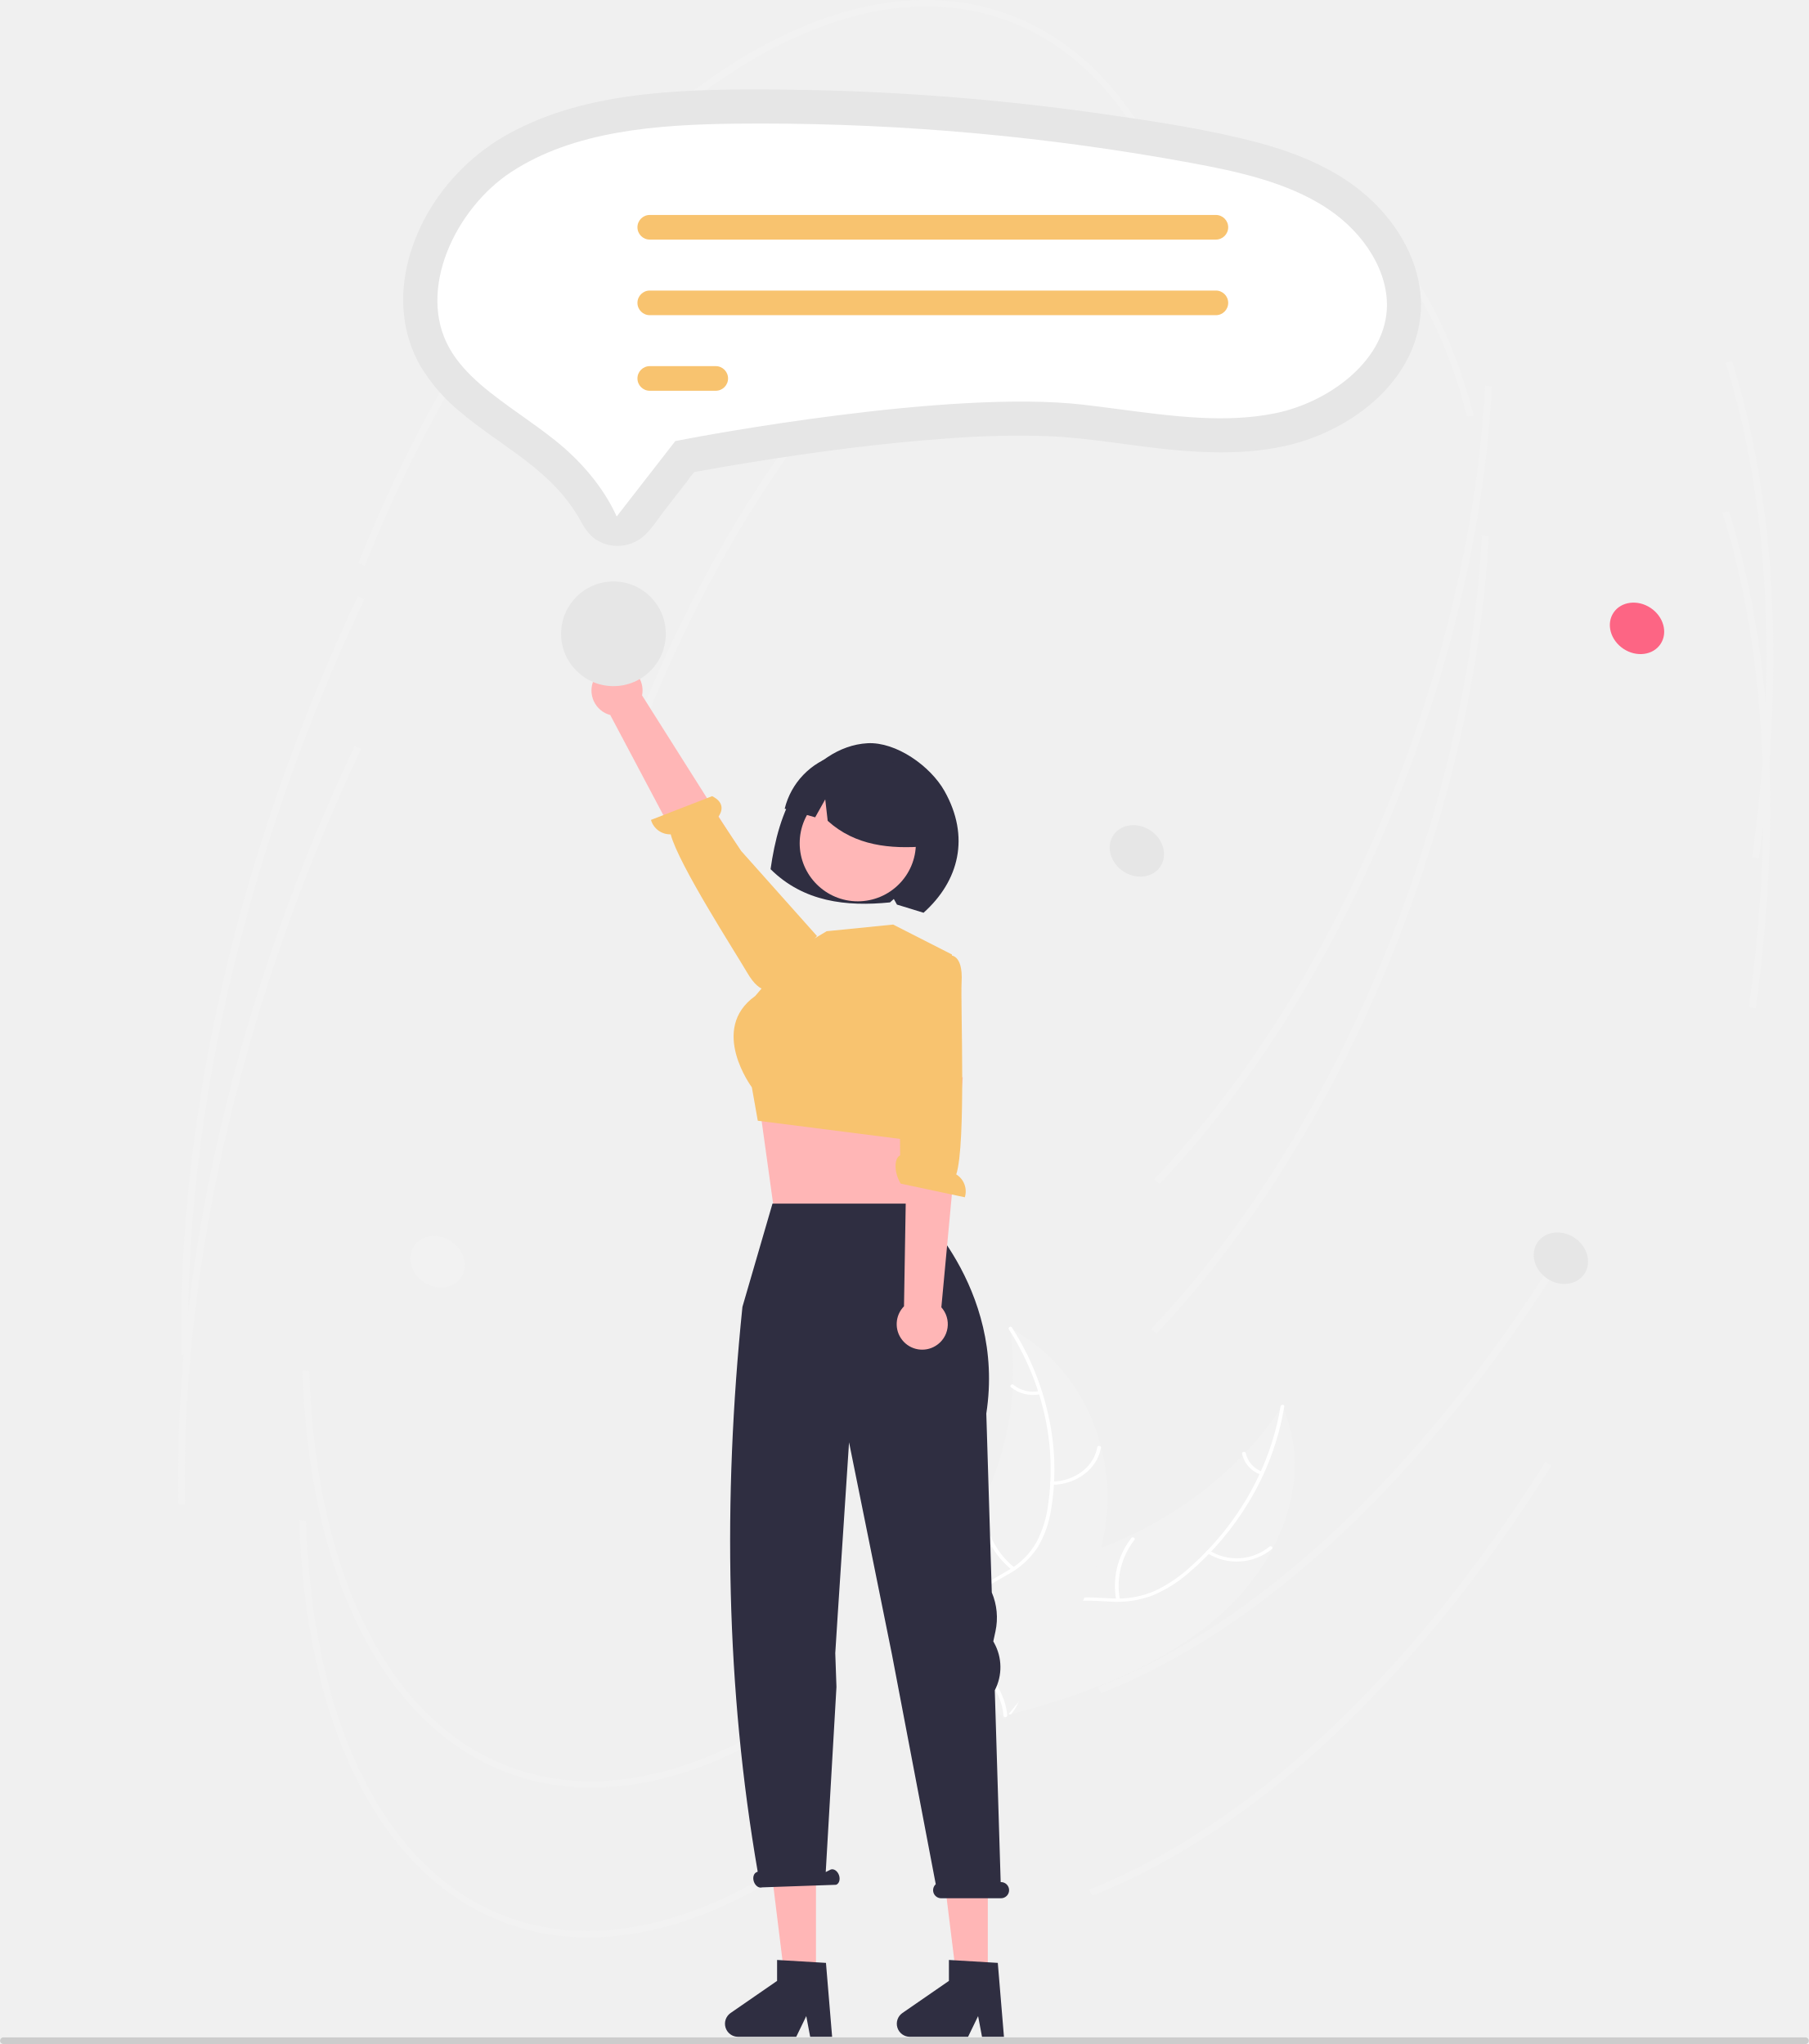
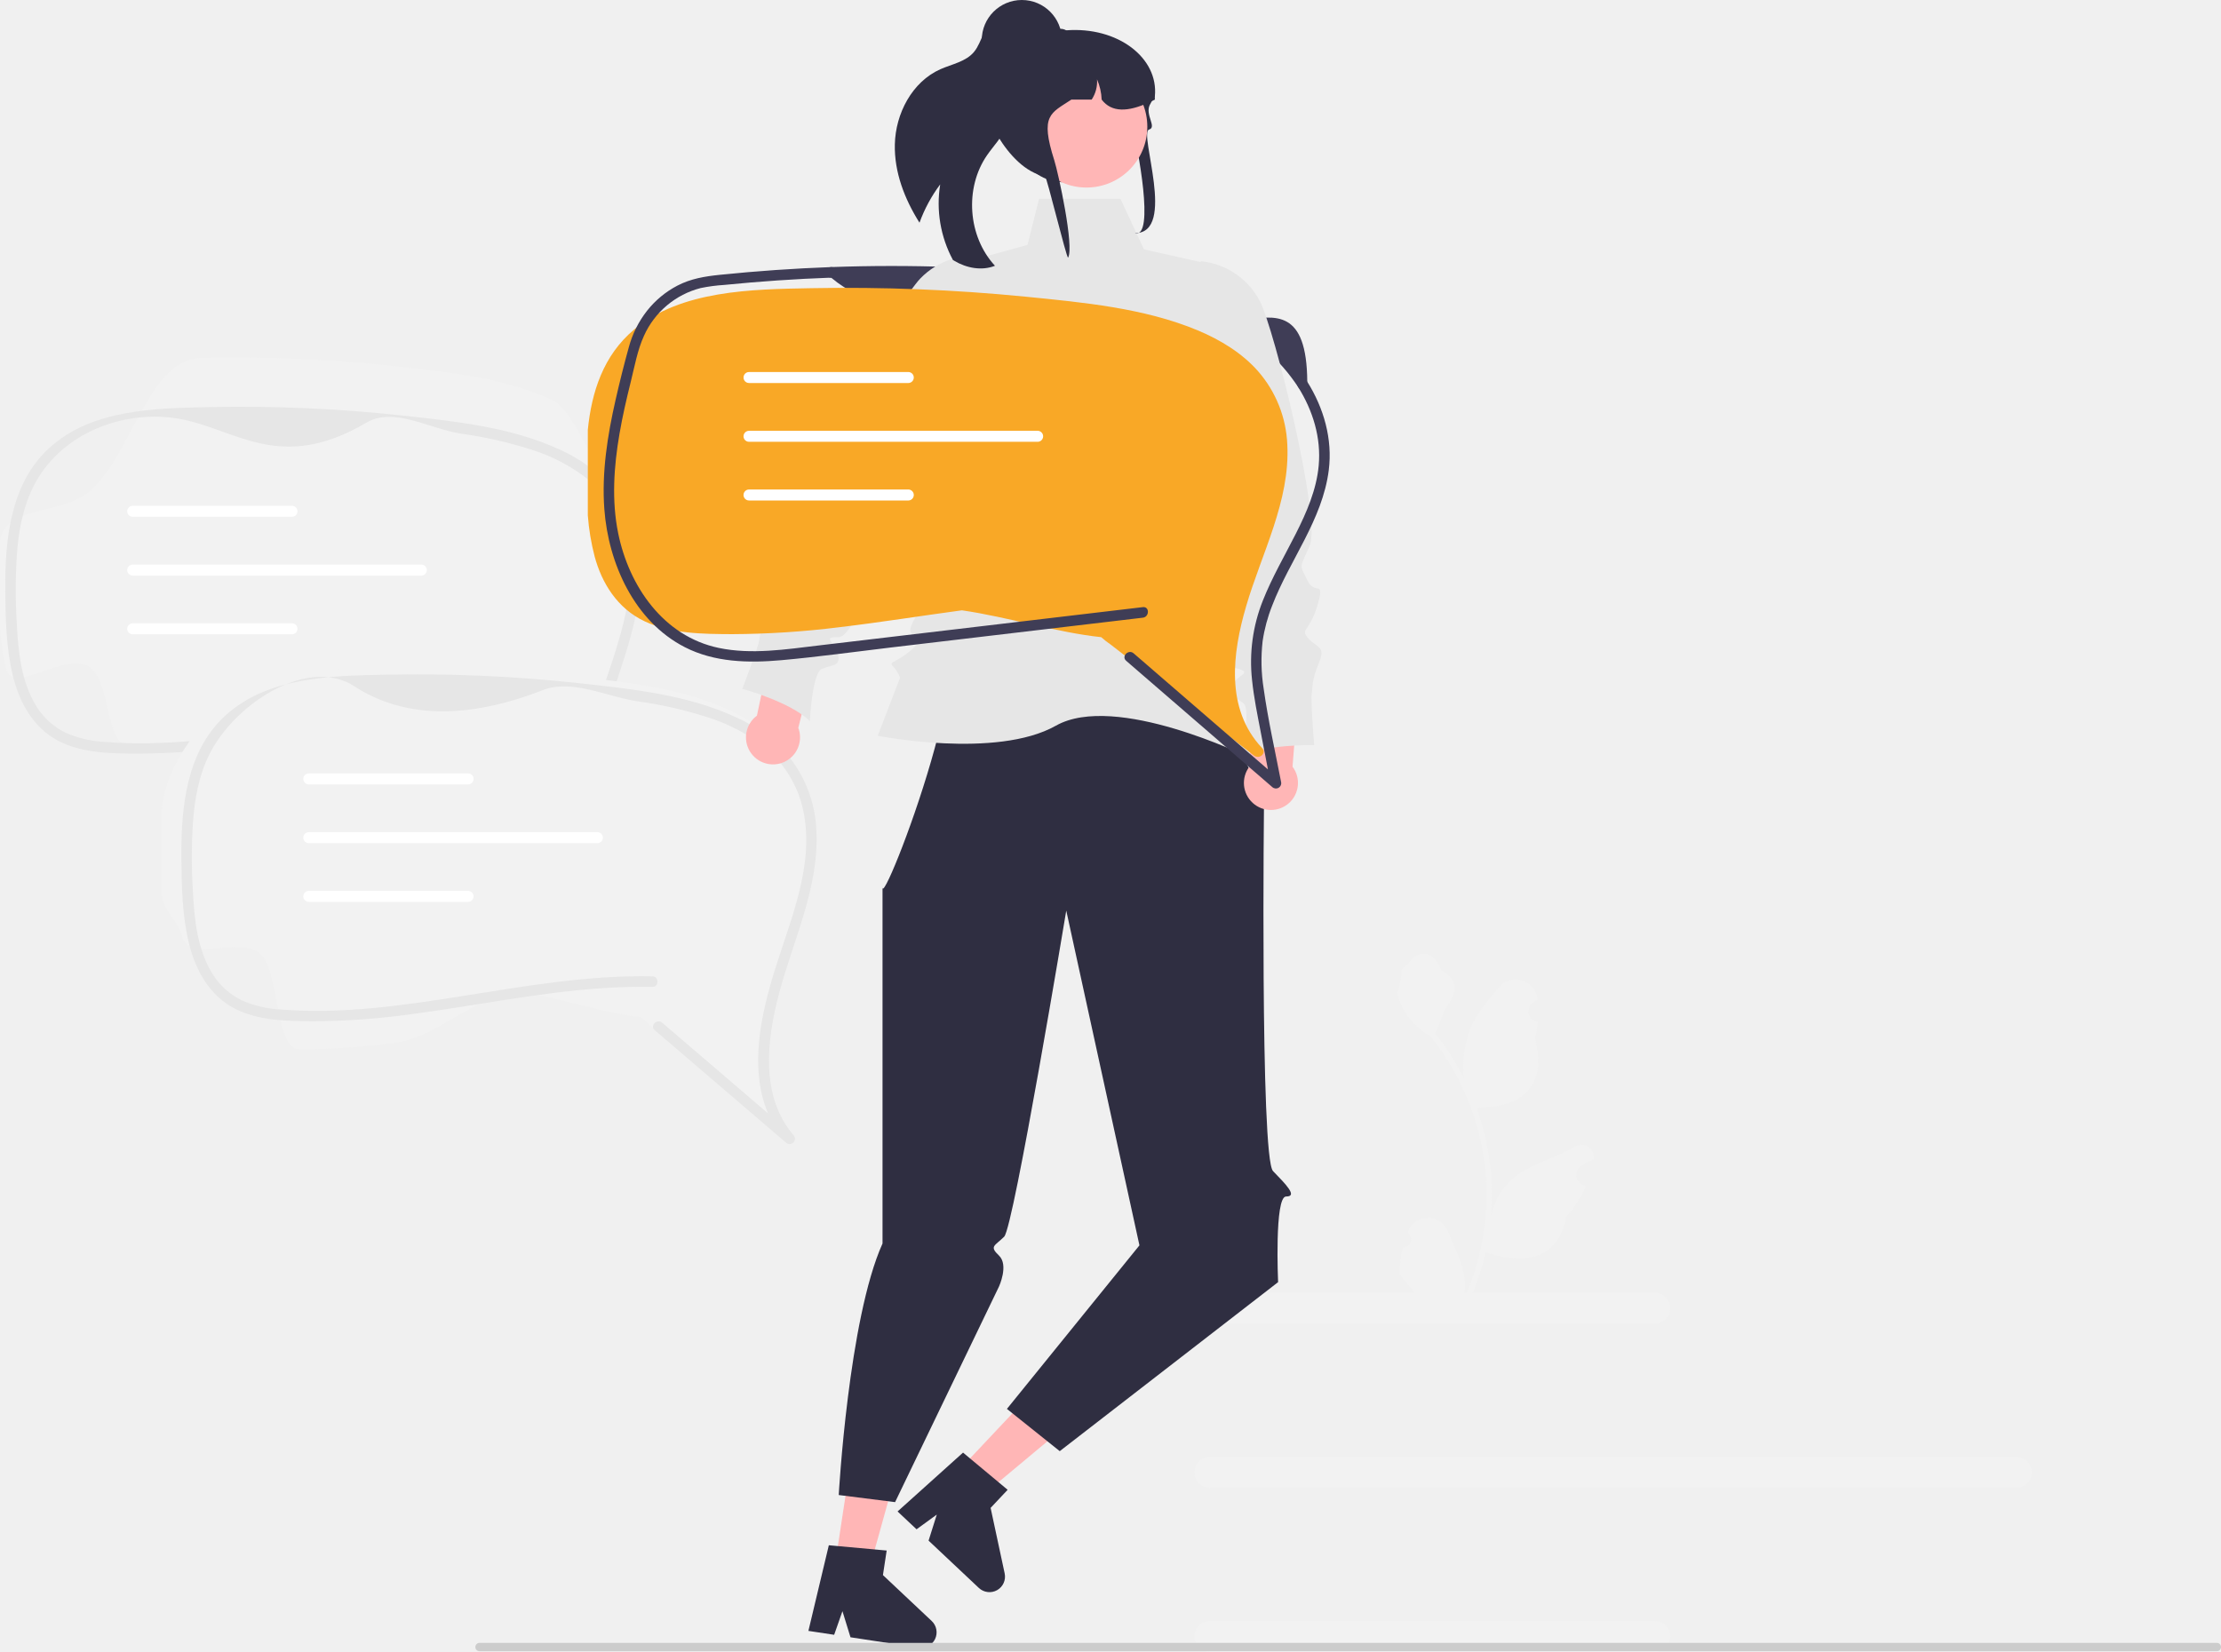
- <svg xmlns="http://www.w3.org/2000/svg" data-name="Layer 1" width="652.675" height="737.697" viewBox="0 0 652.675 737.697">
-   <path d="M716.054,662.011c20.719-19.504,31.402-48.723,20.271-73.439-16.204,24.871-42.88,44.458-73.808,54.195-12.046,3.792-25.899,6.921-32.451,16.486-4.077,5.952-4.374,13.406-2.537,20.146,1.837,6.74,5.619,12.939,9.364,19.054l.021,1.729C666.234,692.723,695.336,681.516,716.054,662.011Z" transform="translate(-273.6623 -81.15133)" fill="#f2f2f2" />
-   <path d="M735.702,588.703c-3.493,21.524-14.924,42.218-32.402,57.818a51.441,51.441,0,0,1-12.769,8.707,33.523,33.523,0,0,1-15.297,2.826c-4.945-.157-9.983-.816-14.886.074a18.158,18.158,0,0,0-11.917,7.741c-3.251,4.781-4.33,10.292-5.17,15.713-.933,6.019-1.792,12.283-5.755,17.461-.48.627.668,1.238,1.148.612,6.895-9.008,4.588-20.521,9.24-30.235,2.171-4.533,5.927-8.525,11.543-9.894,4.911-1.197,10.106-.522,15.112-.325a35.978,35.978,0,0,0,15.075-2.28,48.262,48.262,0,0,0,13.107-8.249,103.579,103.579,0,0,0,21.586-25.549A96.834,96.834,0,0,0,737.049,588.728c.121-.744-1.226-.763-1.346-.025Z" transform="translate(-273.6623 -81.15133)" fill="#fff" />
-   <path d="M709.289,641.711a20.135,20.135,0,0,0,23.31-1.489c.615-.53-.304-1.385-.92-.855a18.641,18.641,0,0,1-21.687,1.346c-.697-.447-1.397.553-.704.997Z" transform="translate(-273.6623 -81.15133)" fill="#fff" />
-   <path d="M677.73,658.422a27.075,27.075,0,0,1,5.272-21.545c.478-.629-.671-1.24-1.148-.612a28.152,28.152,0,0,0-5.434,22.429c.144.744,1.452.467,1.309-.273Z" transform="translate(-273.6623 -81.15133)" fill="#fff" />
-   <path d="M729.007,612.26a9.154,9.154,0,0,1-5.875-6.7c-.133-.745-1.441-.467-1.309.273a10.249,10.249,0,0,0,6.481,7.424.761.761,0,0,0,.926-.193.545.545,0,0,0-.222-.804Z" transform="translate(-273.6623 -81.15133)" fill="#fff" />
-   <path d="M638.076,560.469c.068.467.135.934.195,1.408a101.684,101.684,0,0,1,.849,18.948c-.015.489-.038.985-.069,1.473a110.234,110.234,0,0,1-12.318,44.092,115.865,115.865,0,0,1-10.038,15.956c-5.258,7.029-11.603,14.287-13.816,22.182a18.145,18.145,0,0,0-.547,2.496l32.155,33.046c.116.043.225.093.341.137l1.214,1.37c.217-.251.437-.515.654-.765.127-.145.246-.297.373-.442.082-.099.164-.198.245-.283.028-.033.055-.066.074-.093.081-.085.145-.172.217-.251q1.846-2.209,3.663-4.448c.009-.006.009-.006.01-.02,9.195-11.394,17.376-23.555,23.172-36.408.174-.387.358-.78.517-1.181a103.131,103.131,0,0,0,6.055-17.878,88.69,88.69,0,0,0,1.765-10.099,73.201,73.201,0,0,0-1.778-26.203c-4.329-17.142-14.921-32.891-31.647-42.326C638.934,560.938,638.513,560.704,638.076,560.469Z" transform="translate(-273.6623 -81.15133)" fill="#f2f2f2" />
-   <path d="M637.666,560.898c12.128,19.013,17.342,41.515,14.199,63.113a40.428,40.428,0,0,1-4.161,13.631,27.288,27.288,0,0,1-10.255,10.258c-4.058,2.461-8.536,4.57-11.835,7.845a14.415,14.415,0,0,0-4.151,12.414c.718,5.518,3.675,10.482,6.761,15.25,3.426,5.294,7.082,10.745,7.506,16.952.051.752,1.392.639,1.34-.112-.738-10.799-10.558-18.784-13.576-28.974-1.408-4.755-1.176-9.907,2.359-13.937,3.091-3.524,7.708-5.703,11.841-8.164a29.571,29.571,0,0,0,10.457-9.705,37.744,37.744,0,0,0,4.749-13.442,88.277,88.277,0,0,0-.471-31.69,97.483,97.483,0,0,0-13.671-34.123c-.419-.657-1.508.032-1.092.684Z" transform="translate(-273.6623 -81.15133)" fill="#fff" />
-   <path d="M653.313,617.038c8.807-.08,16.321-5.82,17.58-13.381.124-.745-1.202-.947-1.327-.201-1.179,7.083-8.15,12.343-16.383,12.418-.866.008-.732,1.172.129,1.164Z" transform="translate(-273.6623 -81.15133)" fill="#fff" />
-   <path d="M639.695,646.887a28.747,28.747,0,0,1-10.722-19.96c-.054-.752-1.395-.639-1.34.112A29.922,29.922,0,0,0,638.839,647.79c.63.519,1.483-.387.856-.903Z" transform="translate(-273.6623 -81.15133)" fill="#fff" />
-   <path d="M648.645,583.209a11.295,11.295,0,0,1-9.334-2.276c-.622-.525-1.475.381-.856.903a12.656,12.656,0,0,0,10.32,2.538c.358-.07.639-.295.606-.638a.658.658,0,0,0-.735-.526Z" transform="translate(-273.6623 -81.15133)" fill="#fff" />
-   <path d="M563.568,699.199c-40.021,27.363-79.812,34.308-112.042,19.555-41.361-18.932-66.416-71.057-68.74-143.009l2.45.23c2.291,70.95,26.754,122.238,67.114,140.712,31.367,14.357,70.298,7.457,109.623-19.43Z" transform="translate(-273.6623 -81.15133)" fill="#f2f2f2" />
-   <path d="M810.887,235.88c-3.941,43.423-15.169,89.211-32.778,133.39-21.775,54.633-51.526,102.754-86.037,139.159l-1.915-1.67c34.344-36.231,63.959-84.139,85.643-138.546,19.597-49.167,31.254-100.332,33.724-147.942l2.447.41Q811.583,228.224,810.887,235.88Z" transform="translate(-273.6623 -81.15133)" fill="#f2f2f2" />
-   <path d="M704.571,174.166l-2.379.261c-10.607-41.684-31.168-70.563-59.462-83.514-35.968-16.463-80.443-5.408-125.234,31.13-45.018,36.724-84.872,94.733-112.217,163.343l-2.308-1.056C430.436,215.42,470.493,157.131,515.764,120.203c45.498-37.115,90.881-48.252,127.79-31.357C672.658,102.167,693.757,131.671,704.571,174.166Z" transform="translate(-273.6623 -81.15133)" fill="#f2f2f2" />
-   <path d="M836.584,537.075C788.111,614.191,729.304,669.29,670.994,692.223l-1.18-2.163C727.721,667.286,786.184,612.469,834.435,535.705Z" transform="translate(-273.6623 -81.15133)" fill="#f2f2f2" />
-   <path d="M911.37,364.301q-1.198,13.201-3.072,26.725l-2.431-.589c9.329-67.283,6.02-128.974-9.573-178.416l2.343-.392C912.237,254.759,916.561,307.108,911.37,364.301Z" transform="translate(-273.6623 -81.15133)" fill="#f2f2f2" />
-   <path d="M405.096,297.455c-6.222,13.107-12.139,26.685-17.589,40.358-31.361,78.682-47.253,159.038-45.954,232.383l-2.451-.262c-1.3-73.619,14.638-154.251,46.097-233.178,5.465-13.711,11.4-27.328,17.64-40.472Z" transform="translate(-273.6623 -81.15133)" fill="#f2f2f2" />
-   <path d="M562.391,753.263c-40.021,27.363-79.812,34.308-112.042,19.555-41.361-18.932-66.416-71.057-68.74-143.009l2.45.23c2.291,70.95,26.754,122.238,67.114,140.712,31.367,14.357,70.298,7.457,109.623-19.43Z" transform="translate(-273.6623 -81.15133)" fill="#f2f2f2" />
-   <path d="M809.711,289.944c-3.941,43.423-15.169,89.211-32.778,133.39-21.775,54.633-51.526,102.754-86.037,139.159l-1.915-1.67c34.344-36.231,63.959-84.139,85.643-138.546,19.597-49.167,31.254-100.332,33.724-147.942l2.447.41Q810.407,282.287,809.711,289.944Z" transform="translate(-273.6623 -81.15133)" fill="#f2f2f2" />
-   <path d="M805.394,231.23l-2.379.261c-10.607-41.684-31.168-70.563-59.462-83.514-35.968-16.463-80.443-5.408-125.234,31.13-45.018,36.724-84.872,94.733-112.217,163.343l-2.308-1.056c27.466-68.909,67.523-127.198,112.794-164.127,45.498-37.115,90.881-48.252,127.79-31.357C773.482,159.231,794.581,188.735,805.394,231.23Z" transform="translate(-273.6623 -81.15133)" fill="#f2f2f2" />
-   <path d="M833.407,610.138c-48.472,77.116-107.28,132.216-165.59,155.148l-1.18-2.163C724.544,740.35,783.007,685.532,831.258,608.769Z" transform="translate(-273.6623 -81.15133)" fill="#f2f2f2" />
-   <path d="M910.193,418.365q-1.198,13.201-3.072,26.725l-2.431-.589c9.329-67.283,6.02-128.974-9.573-178.416l2.343-.392C911.061,308.822,915.384,361.172,910.193,418.365Z" transform="translate(-273.6623 -81.15133)" fill="#f2f2f2" />
-   <path d="M403.92,351.519c-6.222,13.107-12.139,26.685-17.589,40.358-31.361,78.682-47.253,159.038-45.954,232.383l-2.451-.262c-1.3-73.619,14.638-154.251,46.097-233.178,5.465-13.711,11.4-27.328,17.64-40.472Z" transform="translate(-273.6623 -81.15133)" fill="#f2f2f2" />
-   <ellipse cx="864.324" cy="307.932" rx="8.857" ry="10.195" transform="translate(-144.4767 775.8252) rotate(-56.36398)" fill="#fd6584" />
-   <path d="M561.388,365.494c5.673-8.694,14.937-15.526,25.253-16.103,10.317-.577,22.714,8.208,27.806,17.248,9.314,16.535,5.272,32.435-7.556,43.935-1.742-.591-7.824-2.376-9.595-2.946l-1.123-2.028-1.385,1.233c-15.853,1.582-31.167-.18-43.098-11.992C553.173,384.561,555.715,374.188,561.388,365.494Z" transform="translate(-273.6623 -81.15133)" fill="#2f2e41" />
-   <polygon points="330.231 400.404 328.357 417.785 329.46 440.578 278.975 434.58 274.231 400.404 280.275 400.463 330.231 400.404" fill="#ffb6b6" />
-   <circle cx="309.503" cy="304.328" r="20.964" fill="#ffb7b7" />
-   <path d="M559.936,424.43l11.996-7.198,23.993-2.399,21.206,10.799-.213,32.988-13.453,34.214L547.083,485.636l-2.142-12.068s-15.595-20.946,1.2-32.942Z" transform="translate(-273.6623 -81.15133)" fill="#f8c36f" />
-   <path d="M575.327,353.642a26.331,26.331,0,0,1,32.316,32.959c-12.768,1.019-25.388-.173-35.337-9.206l-.885-7.749-3.63,6.484q-5.492-1.545-11.001-3.109A26.885,26.885,0,0,1,575.327,353.642Z" transform="translate(-273.6623 -81.15133)" fill="#2f2e41" />
-   <path d="M487.935,326.477a9.157,9.157,0,0,0,5.919,12.733l39.058,73.696,15.765-12.168-43.35-68.615a9.207,9.207,0,0,0-17.392-5.647Z" transform="translate(-273.6623 -81.15133)" fill="#ffb6b6" />
-   <path d="M552.005,437.809s-3.619,3.21-8.766-5.654c-4.121-7.096-24.671-38.87-27.581-49.885a7.194,7.194,0,0,1-7.118-5.208l22.074-8.568c4.799,2.399,3.467,5.725,2.25,7.445l8.221,12.331,27.346,30.688-13.768,16.576Z" transform="translate(-273.6623 -81.15133)" fill="#f8c36f" />
-   <path d="M925.147,818.849H274.853a1.191,1.191,0,0,1,0-2.381H925.147a1.191,1.191,0,0,1,0,2.381Z" transform="translate(-273.6623 -81.15133)" fill="#ccc" />
-   <path d="M769.462,154.332c-11.737-11.569-27.41-17.954-43.128-22.039-17.792-4.624-36.19-7.348-54.367-9.961q-28.414-4.085-57.054-6.302-28.601-2.205-57.306-2.525c-17.052-.191-34.218-.197-51.186,1.695-15.982,1.782-31.926,5.358-46.335,12.698a76.616,76.616,0,0,0-31.103,28.468c-6.896,11.367-10.996,24.992-9.57,38.354a47.036,47.036,0,0,0,6.012,18.678A64.802,64.802,0,0,0,439.976,230.032c11.906,10.053,26.14,17.402,36.382,29.35a58.095,58.095,0,0,1,7.047,10.172c1.487,2.754,3.16,5.125,5.926,6.732A14.396,14.396,0,0,0,505.268,275.175c3.191-2.504,5.482-6.364,7.951-9.541l8.609-11.079a17.414,17.414,0,0,1,2.152-2.77c.58-.48-.377-.057-.187-.177.104-.066.288-.029.402-.076a9.347,9.347,0,0,1,1.755-.326q9.429-1.734,18.899-3.243c23.31-3.761,46.771-6.864,70.33-8.536a327.163,327.163,0,0,1,36.506-.871c15.744.644,31.27,3.77,46.956,5.119,16.888,1.452,34.628,1.251,50.541-5.261,12.737-5.212,24.564-13.981,31.46-26.093a43.887,43.887,0,0,0,5.672-18.701C787.156,178.694,779.898,164.618,769.462,154.332Z" transform="translate(-273.6623 -81.15133)" fill="#e6e6e6" />
-   <path d="M548.221,125.74q-4.505,0-9.005.048c-28.804.306-58.572,2.634-81.162,17.481-20.051,13.179-34.104,42.533-22.211,63.585,5.461,9.667,15.355,16.703,25.831,24.152,4.106,2.92,8.352,5.94,12.421,9.192,8.889,7.104,17.26,16.637,22.076,27.357l21.151-27.219,3.996-.765c3.845-.736,94.712-17.966,143.105-12.372,4.45.515,8.949,1.107,13.3,1.679,19.66,2.587,38.229,5.028,56.055,1.423,18.611-3.766,39.046-18.139,40.262-37.36.833-13.159-7.728-27.594-21.809-36.776-14.238-9.284-31.995-13.117-48.963-16.247A856.345,856.345,0,0,0,548.221,125.74Z" transform="translate(-273.6623 -81.15133)" fill="#fff" />
-   <path d="M712.369,167.623H508.106a4.444,4.444,0,0,1,0-8.889H712.369a4.444,4.444,0,0,1,0,8.889Z" transform="translate(-273.6623 -81.15133)" fill="#f8c36f" />
-   <path d="M712.369,194.902H508.106a4.444,4.444,0,1,1,0-8.889H712.369a4.444,4.444,0,0,1,0,8.889Z" transform="translate(-273.6623 -81.15133)" fill="#f8c36f" />
-   <path d="M531.91,222.181H508.106a4.444,4.444,0,0,1,0-8.889H531.91a4.444,4.444,0,0,1,0,8.889Z" transform="translate(-273.6623 -81.15133)" fill="#f8c36f" />
-   <circle cx="221.342" cy="228.743" r="18.89" fill="#e6e6e6" />
-   <ellipse cx="431.556" cy="536.534" rx="8.857" ry="10.195" transform="translate(-527.8556 517.49) rotate(-56.36398)" fill="#f2f2f2" />
-   <ellipse cx="836.855" cy="535.248" rx="8.857" ry="10.195" transform="translate(-345.9873 854.3582) rotate(-56.36398)" fill="#e6e6e6" />
-   <ellipse cx="683.855" cy="388.248" rx="8.857" ry="10.195" transform="translate(-291.85 661.4) rotate(-56.36398)" fill="#e6e6e6" />
-   <polygon points="356.417 715.978 345.379 715.978 340.127 673.404 356.417 673.404 356.417 715.978" fill="#ffb6b6" />
-   <path d="M635.905,816.253h-7.916l-1.413-7.473-3.619,7.473H601.964a4.719,4.719,0,0,1-2.682-8.603l16.765-11.579V788.517l17.634,1.053Z" transform="translate(-273.6623 -81.15133)" fill="#2f2e41" />
-   <polygon points="294.417 715.978 283.379 715.978 278.127 673.404 294.417 673.404 294.417 715.978" fill="#ffb6b6" />
-   <path d="M573.905,816.253h-7.916l-1.413-7.473-3.619,7.473H539.964a4.719,4.719,0,0,1-2.682-8.603l16.765-11.579V788.517l17.634,1.053Z" transform="translate(-273.6623 -81.15133)" fill="#2f2e41" />
-   <path d="M634.842,760.415h-.12l-2.123-69.223a18.101,18.101,0,0,0-.237-17.105l-.304-.55.788-3.653a23.267,23.267,0,0,0-1.33-14.003l-1.98-64.573c7.075-45.851-26.642-75.754-26.642-75.754H552.385L541.542,552.811c-7.169,69.841-5.868,137.898,5.508,203.834l-.31.157c-1.117.385-1.596,1.932-1.07,3.455s1.857,2.445,2.974,2.059l26.674-.928c1.117-.385,1.596-1.932,1.07-3.455-.526-1.523-1.857-2.445-2.974-2.059l-1.814.917,3.868-66.798-.429-12.201.884-13.842,4.089-62.261,15.476,76.563,15.808,82.933a2.908,2.908,0,0,0,1.961,5.063h21.585a2.917,2.917,0,1,0,0-5.834Z" transform="translate(-273.6623 -81.15133)" fill="#2f2e41" />
-   <path d="M611.287,566.861a9.157,9.157,0,0,0,2.031-13.894l7.736-83.047L601.198,471.453l-1.361,81.15a9.207,9.207,0,0,0,11.45,14.257Z" transform="translate(-273.6623 -81.15133)" fill="#ffb6b6" />
-   <path d="M616.395,425.963s4.787-.7,4.232,9.534c-.444,8.194,1.666,58.697-1.939,69.504a7.194,7.194,0,0,1,3.098,8.258l-23.158-4.936c-2.698-4.637-2.139-9.399-.178-10.17l-.115-14.82-5.118-48.851,19.71-8.074Z" transform="translate(-273.6623 -81.15133)" fill="#f8c36f" />
+ <svg xmlns="http://www.w3.org/2000/svg" data-name="Layer 1" width="630.644" height="469.151" viewBox="0 0 630.644 469.151">
+   <path d="M520.672,294.28c18.554,15.527,39.239,2.527,59.064,1.534,9.194-.461,18.369,1.756,27.43,3.41,8.6,1.569,17.169,3.852,25.032,7.745a52.167,52.167,0,0,1,21.083,18.384c1.037,1.621,2.602.424,2.59-1.514-.125-20.582-9.024-18.916-18.315-17.398-8.833,1.443-16.342-7.323-25.059-9.209a244.689,244.689,0,0,0-27.61-3.935q-15.076-1.497-30.227-2.031-16.988-.599-33.988.014c-1.925.068-1.934,3.069,0,3Z" transform="translate(-284.678 -215.4245)" fill="#3f3d56" />
+   <path d="M458.088,459.86a1.5,1.5,0,0,1-2.12,2.12q-18.39-15.765-36.78-31.51a.177.177,0,0,0-.05-.04,22.653,22.653,0,0,1-2.41-2.09c-11.41-1.33-23.95-5.73-35.83-7.64-10.49,1.56-20.95,3.42-31.47,4.8a208.189,208.189,0,0,1-27.66,1.98c-7.53-.04-5.351-19.344-12.181-22.904-7.1-3.7-21.339,8.274-23.159.794a72.31,72.31,0,0,1-1.75-11.65v-24.39c.97-10.62,17.879-7.344,25.909-14.754,12.05-11.12,16.141-37.206,31.561-37.516a424.938,424.938,0,0,1,55.03,2.41c14.9,1.64,30.57,3.23,44.35,9.58,5.91,2.73,11.48,18.52,15.55,23.65a35.908,35.908,0,0,1,7.51,20.88c.73,16.09-6.59,30.81-10.6,46C450.508,432.73,448.548,448.67,458.088,459.86Z" transform="translate(-284.678 -215.4245)" fill="#f2f2f2" />
+   <path d="M420.581,432.011q18.644,15.981,37.294,31.955a1.501,1.501,0,0,0,2.121-2.121c-9.539-11.182-7.579-27.122-4.102-40.279,4.015-15.191,11.335-29.906,10.602-45.992a35.853,35.853,0,0,0-7.512-20.883,42.1,42.1,0,0,0-15.546-11.648c-13.779-6.35-29.446-7.947-44.353-9.583a424.614,424.614,0,0,0-55.023-2.413c-15.425.317-33.468.599-45.517,11.722-10.973,10.13-12.472,26.06-12.366,40.125.061,8.149.218,16.518,2.155,24.471,1.821,7.476,5.77,14.757,12.872,18.456,6.831,3.558,14.947,3.613,22.47,3.65a205.776,205.776,0,0,0,27.659-1.985c18.342-2.399,36.509-6.275,54.999-7.446,4.525-.287,9.063-.414,13.597-.319,1.931.04,1.931-2.96,0-3-17.979-.376-35.772,2.712-53.462,5.523-17.11,2.72-34.6,5.283-51.967,3.907a31.574,31.574,0,0,1-11.049-2.556,19.937,19.937,0,0,1-8.25-7.283c-4.521-7.041-5.378-15.861-5.768-24.076a148.66,148.66,0,0,1,.197-21.341c.666-6.884,2.271-13.866,5.937-19.809,8.361-13.556,25.267-19.197,39.695-16.762,16.247,2.742,28.675,15.729,53.468,1.135,7.782-4.581,17.981,1.794,26.911,3.141a118.045,118.045,0,0,1,19.676,4.453,50.205,50.205,0,0,1,16.95,9.009A31.543,31.543,0,0,1,462.677,369.253c3.443,15.457-3.382,30.886-7.892,45.351-4.02,12.894-7.45,28.038-2.037,41.048a31.241,31.241,0,0,0,5.127,8.315l2.121-2.121q-18.644-15.981-37.294-31.955c-1.459-1.25-3.59.862-2.121,2.121Z" transform="translate(-284.678 -215.4245)" fill="#e6e6e6" />
+   <path d="M367.618,362.212H322.398a1.565,1.565,0,1,1,0-3.129h45.221a1.565,1.565,0,0,1,0,3.129Z" transform="translate(-284.678 -215.4245)" fill="#fff" />
+   <path d="M367.618,395.576H322.398a1.565,1.565,0,1,1,0-3.129h45.221a1.565,1.565,0,0,1,0,3.129Z" transform="translate(-284.678 -215.4245)" fill="#fff" />
+   <path d="M404.345,378.905H322.398a1.565,1.565,0,1,1,0-3.129h81.947a1.565,1.565,0,0,1,0,3.129Z" transform="translate(-284.678 -215.4245)" fill="#fff" />
+   <path d="M508.088,535.86a1.5,1.5,0,0,1-2.12,2.12q-18.39-15.765-36.78-31.51a.177.177,0,0,0-.05-.04,22.653,22.653,0,0,1-2.41-2.09c-11.41-1.33-23.95-5.73-35.83-7.64-10.49,1.56-22.95,13.42-33.47,14.8a208.189,208.189,0,0,1-27.66,1.98c-7.53-.04-5.351-24.344-12.181-27.904-7.1-3.7-19.339,3.274-21.159-4.206-.93-3.81-5.522-7.72-5.822-11.65v-24.39c.97-10.62,8.002-21.14,16.032-28.55,12.05-11.12,30.09-11.41,45.51-11.72a424.938,424.938,0,0,1,55.03,2.41c14.9,1.64,30.57,3.23,44.35,9.58a42.181,42.181,0,0,1,15.55,11.65,35.908,35.908,0,0,1,7.51,20.88c.73,16.09-6.59,30.81-10.6,46C500.508,508.73,498.548,524.67,508.088,535.86Z" transform="translate(-284.678 -215.4245)" fill="#f2f2f2" />
+   <path d="M470.581,508.011q18.644,15.981,37.294,31.955a1.501,1.501,0,0,0,2.121-2.121c-9.539-11.182-7.579-27.122-4.102-40.279,4.015-15.191,11.335-29.906,10.602-45.992a35.853,35.853,0,0,0-7.512-20.883,42.1,42.1,0,0,0-15.546-11.648c-13.779-6.35-29.446-7.947-44.353-9.583a424.614,424.614,0,0,0-55.023-2.413c-15.425.317-33.468.599-45.517,11.722-10.973,10.13-12.472,26.06-12.366,40.125.061,8.149.218,16.518,2.155,24.471,1.821,7.476,5.77,14.757,12.872,18.456,6.831,3.558,14.947,3.613,22.47,3.65a205.776,205.776,0,0,0,27.659-1.985c18.342-2.399,36.509-6.275,54.999-7.446,4.525-.287,9.063-.414,13.597-.319,1.931.04,1.931-2.96,0-3-17.979-.376-35.772,2.712-53.462,5.523-17.11,2.72-34.6,5.283-51.967,3.907a31.574,31.574,0,0,1-11.049-2.556,19.937,19.937,0,0,1-8.25-7.283c-4.521-7.041-5.378-15.861-5.768-24.076a148.66,148.66,0,0,1,.197-21.341c.666-6.884,2.271-13.866,5.937-19.809,8.361-13.556,27.424-24.732,39.695-16.762,14.02,9.106,31.951,9.5,53.468,1.135,8.417-3.272,17.981,1.794,26.911,3.141a118.045,118.045,0,0,1,19.676,4.453,50.205,50.205,0,0,1,16.95,9.009A31.543,31.543,0,0,1,512.677,445.253c3.443,15.457-3.382,30.886-7.892,45.351-4.02,12.894-7.45,28.038-2.037,41.048a31.241,31.241,0,0,0,5.127,8.315l2.121-2.121q-18.644-15.981-37.294-31.955c-1.459-1.25-3.59.862-2.121,2.121Z" transform="translate(-284.678 -215.4245)" fill="#e6e6e6" />
+   <path d="M417.618,438.212H372.398a1.565,1.565,0,1,1,0-3.129h45.221a1.565,1.565,0,0,1,0,3.129Z" transform="translate(-284.678 -215.4245)" fill="#fff" />
+   <path d="M417.618,471.576H372.398a1.565,1.565,0,1,1,0-3.129h45.221a1.565,1.565,0,0,1,0,3.129Z" transform="translate(-284.678 -215.4245)" fill="#fff" />
+   <path d="M454.345,454.905H372.398a1.565,1.565,0,1,1,0-3.129h81.947a1.565,1.565,0,0,1,0,3.129Z" transform="translate(-284.678 -215.4245)" fill="#fff" />
+   <path d="M754.579,591.337H628.206a4.372,4.372,0,1,1,0-8.745H754.579a4.372,4.372,0,0,1,0,8.745Z" transform="translate(-284.678 -215.4245)" fill="#f2f2f2" />
+   <path d="M754.579,684.576H628.206a4.372,4.372,0,1,1,0-8.745H754.579a4.372,4.372,0,0,1,0,8.745Z" transform="translate(-284.678 -215.4245)" fill="#f2f2f2" />
+   <path d="M857.215,637.987H628.206a4.372,4.372,0,1,1,0-8.745H857.215a4.372,4.372,0,0,1,0,8.745Z" transform="translate(-284.678 -215.4245)" fill="#f2f2f2" />
+   <polygon points="272.199 417.653 279.379 424.41 309.439 399.318 298.843 389.345 272.199 417.653" fill="#ffb6b6" />
+   <path d="M569.949,662.296l-3.99-18.603,4.835-5.137-2.603-2.178-8.082-6.735-1.977-1.656-18.591,16.721,5.389,5.066,5.745-4.179-2.331,7.397,14.273,13.436a4.408,4.408,0,0,0,7.332-4.133Z" transform="translate(-284.678 -215.4245)" fill="#2f2e41" />
+   <polygon points="237.201 443.782 246.948 445.264 257.428 407.535 243.043 405.349 237.201 443.782" fill="#ffb6b6" />
+   <path d="M549.237,675.824l-13.853-13.042,1.06-6.975-3.379-.313-10.477-.95-2.568-.239-5.798,24.323,7.313,1.107,2.353-6.703,2.285,7.412,19.379,2.947a4.408,4.408,0,0,0,3.685-7.566Z" transform="translate(-284.678 -215.4245)" fill="#2f2e41" />
+   <path d="M615.649,391.189l27.953,50.064s-1.166,102.965,2.549,106.784,7.078,7.244,3.715,7.213-2.278,24.327-2.278,24.327l-62,48-15-12,37.631-46.449-20.782-95.077s-14.93,89.913-17.621,92.604-4.314,2.672-1.484,5.372,0,8.808,0,8.808l-29.498,61.221-16-2.018s2.774-49.979,12.433-71.435V467.208c-.728,8.693,33.303-79.296,12.493-72.692C554.342,392.427,615.649,391.189,615.649,391.189Z" transform="translate(-284.678 -215.4245)" fill="#2f2e41" />
+   <path d="M602.826,271.88H579.717l-3.272,13.087L558.678,289.88s-8.788,58.28-1.407,62.981,2.234,19.406,2.234,19.406-18.381,19.851-16.175,22.792,6.681-1.534,1.502,3.644-8.119,4.443-6.649,5.914a9.369,9.369,0,0,1,2.069,3.265l-6.342,16.513s33.682,6.691,50.593-2.867,54.408,8.823,54.408,8.823-1.929-9.651-3.538-11.075-5.36,2.177-2.75-2.565,4.817-2.536,2.611-4.741-11.764-31.615-11.764-31.615-7.352-16.175.735-22.792,11.167-28.321,11.167-28.321l-9.695-39.361-16.177-3.636Z" transform="translate(-284.678 -215.4245)" fill="#e6e6e6" />
+   <path d="M511.351,422.146l5.55-22.246-12.266-4.944-5.031,23.729a7.675,7.675,0,1,0,11.747,3.461Z" transform="translate(-284.678 -215.4245)" fill="#ffb6b6" />
+   <path d="M565.263,288.393l-.366-.063a21.259,21.259,0,0,0-18.854,6.144c-6.283,6.464-34.329,54.535-33.32,62.569.941,7.492,1.304,5.826-2.122,9.651s-4.73-2-4.783,5.964,2.99,7.895-.244,9.843-5.373.591-4.783,5.964-.314,6.799-.505,8.677-4.835,13.929-4.835,13.929,13.668,3.67,19.18,9.166c0,0,.627-13.599,3.409-14.833s5.373-.591,4.591-4.086-4.799-5.043.122-4.921,12.523-26.049,12.523-26.049l32.869-59.969Z" transform="translate(-284.678 -215.4245)" fill="#e6e6e6" />
+   <path d="M639.439,433.166l.987-22.907,13.164-1.262-1.906,24.181a7.675,7.675,0,1,1-12.246-.013Z" transform="translate(-284.678 -215.4245)" fill="#ffb6b6" />
+   <path d="M625.678,289.615l.369.043a21.259,21.259,0,0,1,16.337,11.24c4.191,7.98,17.451,62.032,14.205,69.45-3.028,6.918-2.903,5.217-.702,9.857s5.103-.576,2.895,7.076-5.107,6.723-2.558,9.508,4.985,2.091,2.895,7.076-1.628,6.609-1.977,8.464.686,14.728.686,14.728-14.148-.357-20.992,3.349c0,0,3.256-13.218.938-15.191s-4.985-2.091-3.244-5.221,6.033-3.475,1.279-4.754-4.62-28.531-4.62-28.531L616.678,309.88Z" transform="translate(-284.678 -215.4245)" fill="#e6e6e6" />
+   <path d="M538.765,256.44c-.183,7.888,2.764,15.525,6.999,22.234a42.179,42.179,0,0,1,5.879-10.878,33.864,33.864,0,0,0,3.604,21.446,4.54,4.54,0,0,0,.386.247c3.452,2.076,7.828,2.917,11.562,1.418-7.715-8.317-8.697-22.096-2.229-31.424,1.831-2.647,4.2-4.988,5.334-8,1.791-4.806.069-10.098-1.017-15.109-1.016-4.664-1.193-10.214,1.936-13.632a3.288,3.288,0,0,0-3.013-1.387c-1.929.273-3.333,1.949-4.228,3.676-.894,1.727-1.484,3.641-2.731,5.133-2.308,2.792-6.239,3.452-9.551,4.923C543.675,238.659,538.958,247.663,538.765,256.44Z" transform="translate(-284.678 -215.4245)" fill="#2f2e41" />
+   <path d="M606.291,251.93c-.458-1.604,2.701,8.203,1.177,8.38-6.944.797-16.477,4.944-21.314,6.879-.218-.025-.436-.051-.647-.082-.519-.057-1.025-.139-1.525-.234-11.262-2.131-15.593-19.431-15.593-19.589,0-.778,1.867-22.138,4.807-22.455a21.674,21.674,0,0,1,2.325-.126h7.297a33.91,33.91,0,0,1,4.58-.664h.013c14.689-1.119,26.272,7.834,25.189,18.729-.006.013-.019.025-.026.038-.314.468-.589.911-.833,1.334-.237.398-.436.778-.609,1.138-1.339,2.782,2.103,6.283-.179,6.936-3.035.869,7.983,29.434-4.031,29.434C612.767,283.309,607.556,256.356,606.291,251.93Z" transform="translate(-284.678 -215.4245)" fill="#2f2e41" />
+   <circle cx="308.5" cy="35.99" r="17.276" fill="#ffb6b6" />
+   <path d="M612.601,243.71c-.288.152-.57.291-.858.43-.301.145-.602.291-.903.424-5.785,2.624-10.493,2.915-13.351-.854a15.972,15.972,0,0,0-1.313-5.754,9.248,9.248,0,0,1-1.525,5.754H588.898c-5.926,3.933-8.969,4.344-4.856,17.255,1.147,3.598,5.706,24.533,3.913,27.638-.519-.057-6.039-22.988-6.539-23.083-11.262-2.131-18.418-20.685-17.502-21.735a19.344,19.344,0,0,1,2.005-8.606,19.794,19.794,0,0,1,7.521-8.182,34.88,34.88,0,0,1,6.009-2.257c.051-.013.096-.025.147-.038.634-.171,1.281-.329,1.928-.462a35.469,35.469,0,0,1,4.049-.613c.096-.006.192-.013.282-.013a3.051,3.051,0,0,1,1.544.424c.006,0,.006.006.013.006a2.907,2.907,0,0,1,.858.765,2.94,2.94,0,0,1,.628,1.827h6.406q.356,0,.711.019a17.177,17.177,0,0,1,16.56,16.149C612.594,243.109,612.601,243.406,612.601,243.71Z" transform="translate(-284.678 -215.4245)" fill="#2f2e41" />
+   <circle cx="290.15" cy="11.381" r="11.381" fill="#2f2e41" />
+   <path d="M682.973,569.718a2.269,2.269,0,0,0,1.645-3.933l-.155-.618q.031-.074.062-.148a6.094,6.094,0,0,1,11.241.042c1.839,4.428,4.179,8.864,4.756,13.546a18.029,18.029,0,0,1-.316,6.2,72.281,72.281,0,0,0,6.575-30.021,69.766,69.766,0,0,0-.433-7.783q-.358-3.178-.995-6.31A73.119,73.119,0,0,0,690.852,509.703a19.459,19.459,0,0,1-8.093-8.397,14.843,14.843,0,0,1-1.35-4.056c.394.052,1.486-5.949,1.188-6.317.549-.833,1.532-1.247,2.131-2.06,2.982-4.043,7.091-3.337,9.236,2.157,4.582,2.313,4.627,6.148,1.815,9.837-1.789,2.347-2.035,5.522-3.604,8.035.162.207.329.407.491.614a73.592,73.592,0,0,1,7.681,12.169,30.592,30.592,0,0,1,1.826-14.21c1.748-4.217,5.025-7.769,7.91-11.415a6.279,6.279,0,0,1,11.184,3.083q.009.081.017.161-.643.363-1.259.77a3.078,3.078,0,0,0,1.241,5.602l.063.01a30.628,30.628,0,0,1-.807,4.579c3.702,14.316-4.29,19.53-15.701,19.764-.252.129-.497.258-.749.381a75.115,75.115,0,0,1,4.043,19.028,71.245,71.245,0,0,1-.052,11.503l.019-.136a18.826,18.826,0,0,1,6.427-10.87c4.946-4.063,11.933-5.559,17.268-8.824a3.533,3.533,0,0,1,5.411,3.437l-.022.143a20.675,20.675,0,0,0-2.319,1.117q-.643.363-1.259.77a3.078,3.078,0,0,0,1.241,5.602l.063.01c.045.006.084.013.129.019a30.655,30.655,0,0,1-5.639,8.829c-2.315,12.497-12.256,13.683-22.89,10.044h-.006a75.092,75.092,0,0,1-5.044,14.726H683.424c-.065-.2-.123-.407-.181-.607a20.475,20.475,0,0,0,4.986-.297c-1.337-1.641-2.674-3.294-4.011-4.935a1.119,1.119,0,0,1-.084-.097c-.678-.84-1.363-1.673-2.041-2.512l-0-.001a29.99,29.99,0,0,1,.879-7.64Z" transform="translate(-284.678 -215.4245)" fill="#f2f2f2" />
+   <path d="M419.652,683.216a1.186,1.186,0,0,0,1.19,1.19h493.29a1.19,1.19,0,0,0,0-2.38H420.842A1.187,1.187,0,0,0,419.652,683.216Z" transform="translate(-284.678 -215.4245)" fill="#ccc" />
+   <path d="M643.029,427.864c1.391,1.468-.718,3.375-2.34,2.117Q620.386,414.241,600.084,398.521a.194.194,0,0,0-.055-.04,24.483,24.483,0,0,1-2.661-2.087c-12.596-1.328-26.441-5.721-39.556-7.628-11.581,1.558-23.128,3.415-34.742,4.792a253.736,253.736,0,0,1-30.536,1.977c-8.313-.04-17.266-.09-24.807-3.644-7.838-3.694-12.199-10.963-14.208-18.431a65.796,65.796,0,0,1-1.932-11.631V337.478c1.071-10.603,4.339-21.106,13.204-28.505,13.303-11.102,33.219-11.392,50.242-11.701a518.366,518.366,0,0,1,60.752,2.406c16.449,1.637,33.749,3.225,48.962,9.565,6.525,2.726,12.674,6.51,17.167,11.631a33.802,33.802,0,0,1,8.291,20.847c.806,16.064-7.275,30.761-11.702,45.927C634.661,400.778,632.497,416.692,643.029,427.864Z" transform="translate(-284.678 -215.4245)" fill="#f9a826" />
+   <path d="M542.618,324.212H497.398a1.565,1.565,0,1,1,0-3.129h45.221a1.565,1.565,0,0,1,0,3.129Z" transform="translate(-284.678 -215.4245)" fill="#fff" />
+   <path d="M542.618,357.576H497.398a1.565,1.565,0,1,1,0-3.129h45.221a1.565,1.565,0,0,1,0,3.129Z" transform="translate(-284.678 -215.4245)" fill="#fff" />
+   <path d="M579.345,340.905H497.398a1.565,1.565,0,1,1,0-3.129h81.947a1.565,1.565,0,0,1,0,3.129Z" transform="translate(-284.678 -215.4245)" fill="#fff" />
+   <path d="M653.28,325.354c4.192,6.688,6.562,14.386,5.837,22.32-.626,6.846-3.435,13.285-6.505,19.353-3.182,6.288-6.744,12.394-9.346,18.959a47.058,47.058,0,0,0-3.074,22.563c.514,4.973,1.518,9.878,2.463,14.782l2.886,14.97,2.507-1.459L606.57,400.983c-1.454-1.257-3.585.856-2.121,2.121l41.478,35.858a1.513,1.513,0,0,0,2.507-1.459c-1.695-8.796-3.698-17.596-4.94-26.469a49.833,49.833,0,0,1-.298-13.527,45.124,45.124,0,0,1,2.688-10.017c4.975-12.999,14.293-24.371,16.089-38.504,1.125-8.855-1.406-17.655-6.101-25.146-1.023-1.632-3.62-.128-2.59,1.514Z" transform="translate(-284.678 -215.4245)" fill="#3f3d56" />
+   <path d="M609.192,387.859l-61.342,7.257-30.671,3.628c-9.344,1.105-19.082,2.657-28.418.701-15.719-3.293-25.478-17.536-28.549-32.546-1.901-9.292-1.228-19.013.371-28.296.852-4.949,1.977-9.846,3.193-14.717,1.083-4.341,1.892-9.015,3.764-13.101a24.262,24.262,0,0,1,16.099-13.551,47.922,47.922,0,0,1,6.683-.885q3.784-.38,7.574-.699,7.58-.639,15.177-1.034,3.798-.198,7.599-.335c1.925-.07,1.934-3.071,0-3q-15.817.579-31.571,2.193c-4.279.441-8.235,1.078-12.098,3.082a26.745,26.745,0,0,0-8.602,7.134,28.95,28.95,0,0,0-5.157,10.292c-1.38,4.971-2.633,9.991-3.776,15.022-2.304,10.14-3.96,20.592-3.191,31.017,1.138,15.419,8.52,31.87,22.846,39.21,8.46,4.335,18.114,4.529,27.384,3.701,10.338-.923,20.647-2.367,30.954-3.587l63.816-7.55,7.915-.936c1.894-.224,1.917-3.227,0-3Z" transform="translate(-284.678 -215.4245)" fill="#3f3d56" />
</svg>
